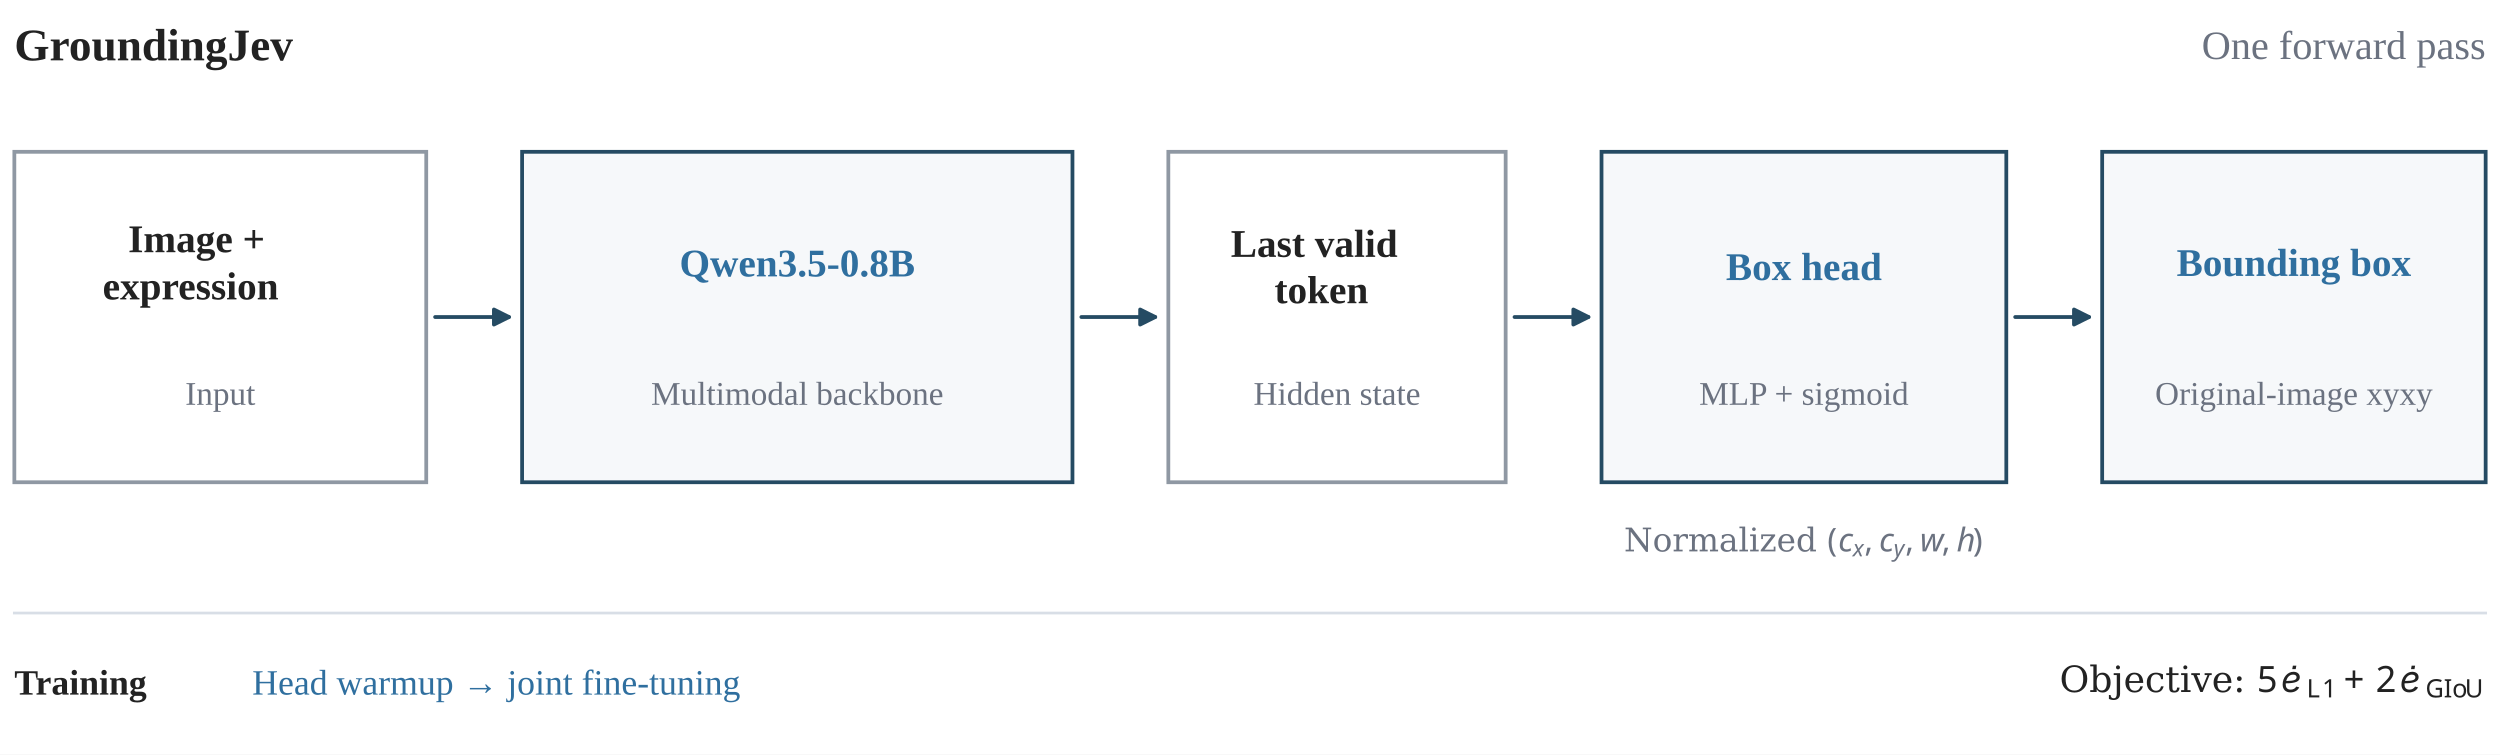
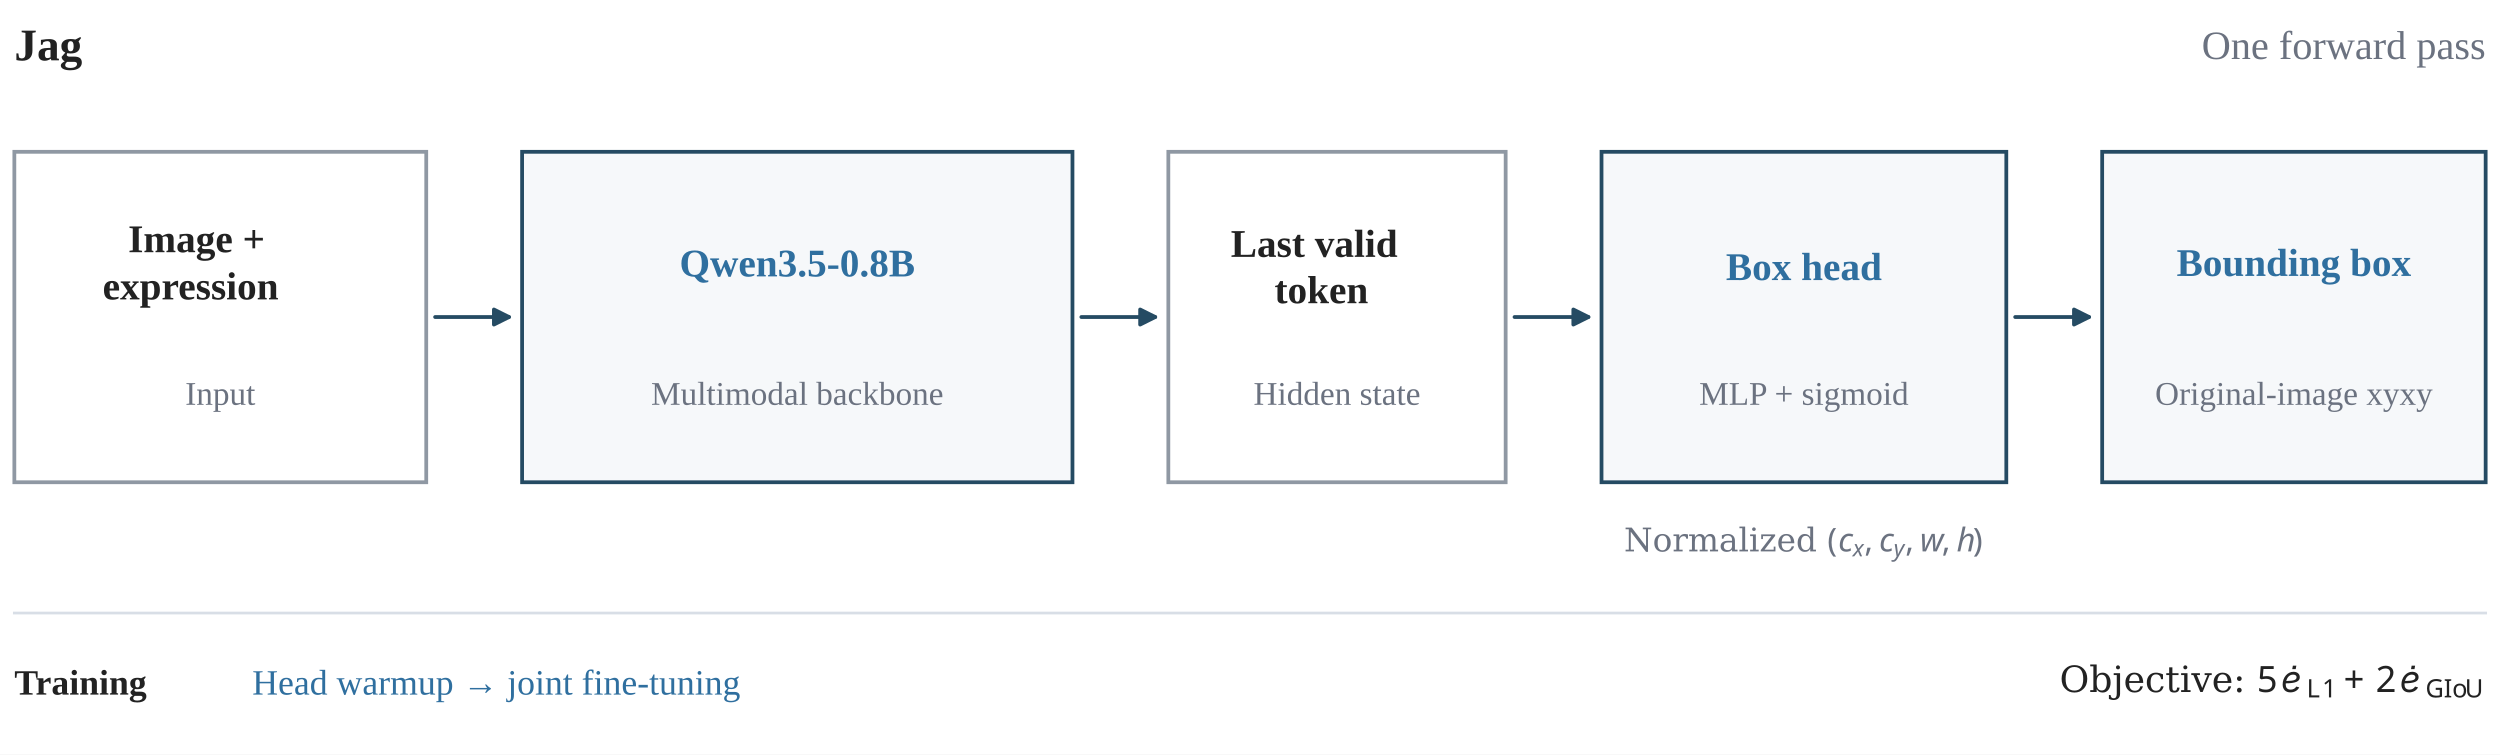
<svg xmlns="http://www.w3.org/2000/svg" width="496.8pt" height="149.94pt" viewBox="0 0 496.8 149.94" version="1.1">
  <defs>
    <style type="text/css">*{stroke-linejoin: round; stroke-linecap: butt}</style>
  </defs>
  <g id="figure_1">
    <g id="patch_1">
      <path d="M 0 149.94 L 496.8 149.94 L 496.8 0 L 0 0 z " style="fill: #ffffff" />
    </g>
    <g id="axes_1">
      <g id="patch_2">
-         <path d="M 2.851 95.832 L 84.701 95.832 L 84.701 30.168 L 2.851 30.168 z " clip-path="url(#p1fef8643ab)" style="fill: #ffffff; stroke: #8f98a3; stroke-width: 0.75; stroke-linejoin: miter" />
+         <path d="M 2.851 95.832 L 84.701 95.832 L 84.701 30.168 L 2.851 30.168 z " clip-path="url(#pb96a988d75)" style="fill: #ffffff; stroke: #8f98a3; stroke-width: 0.75; stroke-linejoin: miter" />
      </g>
      <g id="patch_3">
-         <path d="M 103.752 95.832 L 213.12 95.832 L 213.12 30.168 L 103.752 30.168 z " clip-path="url(#p1fef8643ab)" style="fill: #f6f8fa; stroke: #254b63; stroke-width: 0.75; stroke-linejoin: miter" />
+         <path d="M 103.752 95.832 L 213.12 95.832 L 213.12 30.168 L 103.752 30.168 z " clip-path="url(#pb96a988d75)" style="fill: #f6f8fa; stroke: #254b63; stroke-width: 0.75; stroke-linejoin: miter" />
      </g>
      <g id="patch_4">
-         <path d="M 232.171 95.832 L 299.203 95.832 L 299.203 30.168 L 232.171 30.168 z " clip-path="url(#p1fef8643ab)" style="fill: #ffffff; stroke: #8f98a3; stroke-width: 0.75; stroke-linejoin: miter" />
+         <path d="M 232.171 95.832 L 299.203 95.832 L 299.203 30.168 L 232.171 30.168 z " clip-path="url(#pb96a988d75)" style="fill: #ffffff; stroke: #8f98a3; stroke-width: 0.75; stroke-linejoin: miter" />
      </g>
      <g id="patch_5">
-         <path d="M 318.254 95.832 L 398.693 95.832 L 398.693 30.168 L 318.254 30.168 z " clip-path="url(#p1fef8643ab)" style="fill: #f6f8fa; stroke: #254b63; stroke-width: 0.75; stroke-linejoin: miter" />
+         <path d="M 318.254 95.832 L 398.693 95.832 L 398.693 30.168 L 318.254 30.168 z " clip-path="url(#pb96a988d75)" style="fill: #f6f8fa; stroke: #254b63; stroke-width: 0.75; stroke-linejoin: miter" />
      </g>
      <g id="patch_6">
-         <path d="M 417.744 95.832 L 493.949 95.832 L 493.949 30.168 L 417.744 30.168 z " clip-path="url(#p1fef8643ab)" style="fill: #f6f8fa; stroke: #254b63; stroke-width: 0.75; stroke-linejoin: miter" />
+         <path d="M 417.744 95.832 L 493.949 95.832 L 493.949 30.168 L 417.744 30.168 z " clip-path="url(#pb96a988d75)" style="fill: #f6f8fa; stroke: #254b63; stroke-width: 0.75; stroke-linejoin: miter" />
      </g>
      <g id="patch_7">
-         <path d="M 86.465 63 Q 94.226 63 101.149 63 " clip-path="url(#p1fef8643ab)" style="fill: none; stroke: #254b63; stroke-width: 0.75; stroke-linecap: round" />
-         <path d="M 98.149 61.5 L 101.149 63 L 98.149 64.5 z " clip-path="url(#p1fef8643ab)" style="fill: #254b63; stroke: #254b63; stroke-width: 0.75; stroke-linecap: round" />
+         <path d="M 86.465 63 Q 94.226 63 101.149 63 " clip-path="url(#pb96a988d75)" style="fill: none; stroke: #254b63; stroke-width: 0.75; stroke-linecap: round" />
+         <path d="M 98.149 61.5 L 101.149 63 L 98.149 64.5 z " clip-path="url(#pb96a988d75)" style="fill: #254b63; stroke: #254b63; stroke-width: 0.75; stroke-linecap: round" />
      </g>
      <g id="patch_8">
-         <path d="M 214.884 63 Q 222.646 63 229.569 63 " clip-path="url(#p1fef8643ab)" style="fill: none; stroke: #254b63; stroke-width: 0.75; stroke-linecap: round" />
-         <path d="M 226.569 61.5 L 229.569 63 L 226.569 64.5 z " clip-path="url(#p1fef8643ab)" style="fill: #254b63; stroke: #254b63; stroke-width: 0.75; stroke-linecap: round" />
+         <path d="M 214.884 63 Q 222.646 63 229.569 63 " clip-path="url(#pb96a988d75)" style="fill: none; stroke: #254b63; stroke-width: 0.75; stroke-linecap: round" />
+         <path d="M 226.569 61.5 L 229.569 63 L 226.569 64.5 z " clip-path="url(#pb96a988d75)" style="fill: #254b63; stroke: #254b63; stroke-width: 0.75; stroke-linecap: round" />
      </g>
      <g id="patch_9">
-         <path d="M 300.967 63 Q 308.729 63 315.652 63 " clip-path="url(#p1fef8643ab)" style="fill: none; stroke: #254b63; stroke-width: 0.75; stroke-linecap: round" />
-         <path d="M 312.652 61.5 L 315.652 63 L 312.652 64.5 z " clip-path="url(#p1fef8643ab)" style="fill: #254b63; stroke: #254b63; stroke-width: 0.75; stroke-linecap: round" />
+         <path d="M 300.967 63 Q 308.729 63 315.652 63 " clip-path="url(#pb96a988d75)" style="fill: none; stroke: #254b63; stroke-width: 0.75; stroke-linecap: round" />
+         <path d="M 312.652 61.5 L 315.652 63 L 312.652 64.5 z " clip-path="url(#pb96a988d75)" style="fill: #254b63; stroke: #254b63; stroke-width: 0.75; stroke-linecap: round" />
      </g>
      <g id="patch_10">
-         <path d="M 400.457 63 Q 408.218 63 415.141 63 " clip-path="url(#p1fef8643ab)" style="fill: none; stroke: #254b63; stroke-width: 0.75; stroke-linecap: round" />
-         <path d="M 412.141 61.5 L 415.141 63 L 412.141 64.5 z " clip-path="url(#p1fef8643ab)" style="fill: #254b63; stroke: #254b63; stroke-width: 0.75; stroke-linecap: round" />
+         <path d="M 400.457 63 Q 408.218 63 415.141 63 " clip-path="url(#pb96a988d75)" style="fill: none; stroke: #254b63; stroke-width: 0.75; stroke-linecap: round" />
+         <path d="M 412.141 61.5 L 415.141 63 L 412.141 64.5 z " clip-path="url(#pb96a988d75)" style="fill: #254b63; stroke: #254b63; stroke-width: 0.75; stroke-linecap: round" />
      </g>
      <g id="line2d_1">
-         <path d="M 2.851 121.824 L 493.949 121.824 " clip-path="url(#p1fef8643ab)" style="fill: none; stroke: #d8dee6; stroke-width: 0.55; stroke-linecap: square" />
+         <path d="M 2.851 121.824 L 493.949 121.824 " clip-path="url(#pb96a988d75)" style="fill: none; stroke: #d8dee6; stroke-width: 0.55; stroke-linecap: square" />
      </g>
      <g id="text_1">
-         <text style="font-weight: 700; font-size: 9px; font-family: 'Times New Roman', 'Times', 'DejaVu Serif', serif; text-anchor: start; fill: #222222" x="2.851" y="11.986" transform="rotate(-0 2.8512 11.98624)">GroundingJev</text>
+         <text style="font-weight: 700; font-size: 9px; font-family: 'Times New Roman', 'Times', 'DejaVu Serif', serif; text-anchor: start; fill: #222222" x="2.851" y="11.986" transform="rotate(-0 2.8512 11.98589)">Jag</text>
      </g>
      <g id="text_2">
        <text style="font-size: 8px; font-family: 'Times New Roman', 'Times', 'DejaVu Serif', serif; text-anchor: end; fill: #6b7280" x="493.949" y="11.726" transform="rotate(-0 493.9488 11.72644)">One forward pass</text>
      </g>
      <g id="text_3">
        <text style="font-weight: 700; font-size: 7.8px; font-family: 'Times New Roman', 'Times', 'DejaVu Serif', serif; fill: #222222" transform="translate(25.46367 50.11481)">Image +</text>
        <text style="font-weight: 700; font-size: 7.8px; font-family: 'Times New Roman', 'Times', 'DejaVu Serif', serif; fill: #222222" transform="translate(20.39672 59.49431)">expression</text>
      </g>
      <g id="text_4">
        <text style="font-size: 6.6px; font-family: 'Times New Roman', 'Times', 'DejaVu Serif', serif; text-anchor: middle; fill: #6b7280" x="43.776" y="80.446" transform="rotate(-0 43.776 80.44645)">Input</text>
      </g>
      <g id="text_5">
        <text style="font-weight: 700; font-size: 7.8px; font-family: 'Times New Roman', 'Times', 'DejaVu Serif', serif; text-anchor: middle; fill: #2f6f9f" x="158.436" y="54.932" transform="rotate(-0 158.436 54.93192)">Qwen3.5-0.8B</text>
      </g>
      <g id="text_6">
        <text style="font-size: 6.6px; font-family: 'Times New Roman', 'Times', 'DejaVu Serif', serif; text-anchor: middle; fill: #6b7280" x="158.436" y="80.447" transform="rotate(-0 158.436 80.44671)">Multimodal backbone</text>
      </g>
      <g id="text_7">
        <text style="font-weight: 700; font-size: 7.8px; font-family: 'Times New Roman', 'Times', 'DejaVu Serif', serif; fill: #222222" transform="translate(244.5803 51.04594)">Last valid</text>
        <text style="font-weight: 700; font-size: 7.8px; font-family: 'Times New Roman', 'Times', 'DejaVu Serif', serif; fill: #222222" transform="translate(253.2657 60.24994)">token</text>
      </g>
      <g id="text_8">
        <text style="font-size: 6.6px; font-family: 'Times New Roman', 'Times', 'DejaVu Serif', serif; text-anchor: middle; fill: #6b7280" x="265.687" y="80.447" transform="rotate(-0 265.6872 80.44671)">Hidden state</text>
      </g>
      <g id="text_9">
        <text style="font-weight: 700; font-size: 7.8px; font-family: 'Times New Roman', 'Times', 'DejaVu Serif', serif; text-anchor: middle; fill: #2f6f9f" x="358.474" y="55.648" transform="rotate(-0 358.4736 55.64794)">Box head</text>
      </g>
      <g id="text_10">
        <text style="font-size: 6.6px; font-family: 'Times New Roman', 'Times', 'DejaVu Serif', serif; text-anchor: middle; fill: #6b7280" x="358.474" y="80.447" transform="rotate(-0 358.4736 80.44671)">MLP + sigmoid</text>
      </g>
      <g id="text_11">
        <text style="font-weight: 700; font-size: 7.8px; font-family: 'Times New Roman', 'Times', 'DejaVu Serif', serif; text-anchor: middle; fill: #2f6f9f" x="455.846" y="54.837" transform="rotate(-0 455.8464 54.83686)">Bounding box</text>
      </g>
      <g id="text_12">
        <text style="font-size: 6.6px; font-family: 'Times New Roman', 'Times', 'DejaVu Serif', serif; text-anchor: middle; fill: #6b7280" x="455.846" y="80.447" transform="rotate(-0 455.8464 80.44671)">Original-image xyxy</text>
      </g>
      <g id="text_13">
        <g style="fill: #6b7280" transform="translate(322.7236 109.639)">
          <text>
            <tspan x="0" y="-0.062" style="font-size: 6.5px; font-family: 'DejaVu Serif'; fill: #6b7280">N</tspan>
            <tspan x="5.688" y="-0.062" style="font-size: 6.5px; font-family: 'DejaVu Serif'; fill: #6b7280">o</tspan>
            <tspan x="9.601" y="-0.062" style="font-size: 6.5px; font-family: 'DejaVu Serif'; fill: #6b7280">r</tspan>
            <tspan x="12.708" y="-0.062" style="font-size: 6.5px; font-family: 'DejaVu Serif'; fill: #6b7280">m</tspan>
            <tspan x="18.872" y="-0.062" style="font-size: 6.5px; font-family: 'DejaVu Serif'; fill: #6b7280">a</tspan>
            <tspan x="22.747" y="-0.062" style="font-size: 6.5px; font-family: 'DejaVu Serif'; fill: #6b7280">l</tspan>
            <tspan x="24.826" y="-0.062" style="font-size: 6.5px; font-family: 'DejaVu Serif'; fill: #6b7280">i</tspan>
            <tspan x="26.905" y="-0.062" style="font-size: 6.5px; font-family: 'DejaVu Serif'; fill: #6b7280">z</tspan>
            <tspan x="30.329" y="-0.062" style="font-size: 6.5px; font-family: 'DejaVu Serif'; fill: #6b7280">e</tspan>
            <tspan x="34.176" y="-0.062" style="font-size: 6.5px; font-family: 'DejaVu Serif'; fill: #6b7280">d</tspan>
            <tspan x="38.337" y="-0.062" style="font-size: 6.5px; font-family: 'DejaVu Serif'; fill: #6b7280"> </tspan>
            <tspan x="40.403" y="-0.062" style="font-size: 6.5px; font-family: 'STIXGeneral'; fill: #6b7280">(</tspan>
            <tspan x="47.766" y="-0.062" style="font-size: 6.5px; font-family: 'STIXGeneral'; fill: #6b7280">,</tspan>
            <tspan x="55.89" y="-0.062" style="font-size: 6.5px; font-family: 'STIXGeneral'; fill: #6b7280">,</tspan>
            <tspan x="63.15" y="-0.062" style="font-size: 6.5px; font-family: 'STIXGeneral'; fill: #6b7280">,</tspan>
            <tspan x="69.325" y="-0.062" style="font-size: 6.5px; font-family: 'STIXGeneral'; fill: #6b7280">)</tspan>
            <tspan x="42.567" y="-0.062" style="font-style: italic; font-size: 6.5px; font-family: 'STIXGeneral'; fill: #6b7280">c</tspan>
            <tspan x="50.691" y="-0.062" style="font-style: italic; font-size: 6.5px; font-family: 'STIXGeneral'; fill: #6b7280">c</tspan>
            <tspan x="58.815" y="-0.062" style="font-style: italic; font-size: 6.5px; font-family: 'STIXGeneral'; fill: #6b7280">w</tspan>
            <tspan x="66.075" y="-0.062" style="font-style: italic; font-size: 6.5px; font-family: 'STIXGeneral'; fill: #6b7280">h</tspan>
            <tspan x="45.453" y="0.912" style="font-style: italic; font-size: 4.55px; font-family: 'STIXGeneral'; fill: #6b7280">x</tspan>
            <tspan x="53.577" y="0.912" style="font-style: italic; font-size: 4.55px; font-family: 'STIXGeneral'; fill: #6b7280">y</tspan>
          </text>
        </g>
      </g>
      <g id="text_14">
        <text style="font-weight: 700; font-size: 7.1px; font-family: 'Times New Roman', 'Times', 'DejaVu Serif', serif; text-anchor: start; fill: #222222" x="2.851" y="138.033" transform="rotate(-0 2.8512 138.0326)">Training</text>
      </g>
      <g id="text_15">
        <text style="font-size: 7.1px; font-family: 'Times New Roman', 'Times', 'DejaVu Serif', serif; text-anchor: start; fill: #2f6f9f" x="50.126" y="138.033" transform="rotate(-0 50.1264 138.0326)">Head warmup → joint fine-tuning</text>
      </g>
      <g id="text_16">
        <g style="fill: #222222" transform="translate(409.2768 138.0592)">
          <text>
            <tspan x="0" y="-0.547" style="font-size: 7.2px; font-family: 'DejaVu Serif'; fill: #222222">O</tspan>
            <tspan x="5.892" y="-0.547" style="font-size: 7.2px; font-family: 'DejaVu Serif'; fill: #222222">b</tspan>
            <tspan x="10.493" y="-0.547" style="font-size: 7.2px; font-family: 'DejaVu Serif'; fill: #222222">j</tspan>
            <tspan x="12.722" y="-0.547" style="font-size: 7.2px; font-family: 'DejaVu Serif'; fill: #222222">e</tspan>
            <tspan x="16.976" y="-0.547" style="font-size: 7.2px; font-family: 'DejaVu Serif'; fill: #222222">c</tspan>
            <tspan x="21.001" y="-0.547" style="font-size: 7.2px; font-family: 'DejaVu Serif'; fill: #222222">t</tspan>
            <tspan x="23.889" y="-0.547" style="font-size: 7.2px; font-family: 'DejaVu Serif'; fill: #222222">i</tspan>
            <tspan x="26.188" y="-0.547" style="font-size: 7.2px; font-family: 'DejaVu Serif'; fill: #222222">v</tspan>
            <tspan x="30.249" y="-0.547" style="font-size: 7.2px; font-family: 'DejaVu Serif'; fill: #222222">e</tspan>
            <tspan x="34.502" y="-0.547" style="font-size: 7.2px; font-family: 'DejaVu Serif'; fill: #222222">:</tspan>
            <tspan x="36.924" y="-0.547" style="font-size: 7.2px; font-family: 'DejaVu Serif'; fill: #222222"> </tspan>
            <tspan x="39.208" y="-0.547" style="font-size: 7.2px; font-family: 'STIXGeneral'; fill: #222222">5</tspan>
            <tspan x="56.45" y="-0.547" style="font-size: 7.2px; font-family: 'STIXGeneral'; fill: #222222">+</tspan>
            <tspan x="62.814" y="-0.547" style="font-size: 7.2px; font-family: 'STIXGeneral'; fill: #222222">2</tspan>
            <tspan x="44.002" y="-0.547" style="font-style: italic; font-size: 7.2px; font-family: 'STIXNonUnicode'; fill: #222222"></tspan>
            <tspan x="67.608" y="-0.547" style="font-style: italic; font-size: 7.2px; font-family: 'STIXNonUnicode'; fill: #222222"></tspan>
            <tspan x="49.097" y="0.533" style="font-size: 5.04px; font-family: 'STIXGeneral'; fill: #222222">L</tspan>
            <tspan x="52.171" y="0.533" style="font-size: 5.04px; font-family: 'STIXGeneral'; fill: #222222">1</tspan>
            <tspan x="72.702" y="0.533" style="font-size: 5.04px; font-family: 'STIXGeneral'; fill: #222222">G</tspan>
            <tspan x="76.335" y="0.533" style="font-size: 5.04px; font-family: 'STIXGeneral'; fill: #222222">I</tspan>
            <tspan x="78.01" y="0.533" style="font-size: 5.04px; font-family: 'STIXGeneral'; fill: #222222">o</tspan>
            <tspan x="80.526" y="0.533" style="font-size: 5.04px; font-family: 'STIXGeneral'; fill: #222222">U</tspan>
          </text>
        </g>
      </g>
    </g>
  </g>
  <defs>
-     <clipPath id="p1fef8643ab">
+     <clipPath id="pb96a988d75">
      <rect x="1.44" y="1.44" width="493.92" height="147.06" />
    </clipPath>
  </defs>
</svg>
